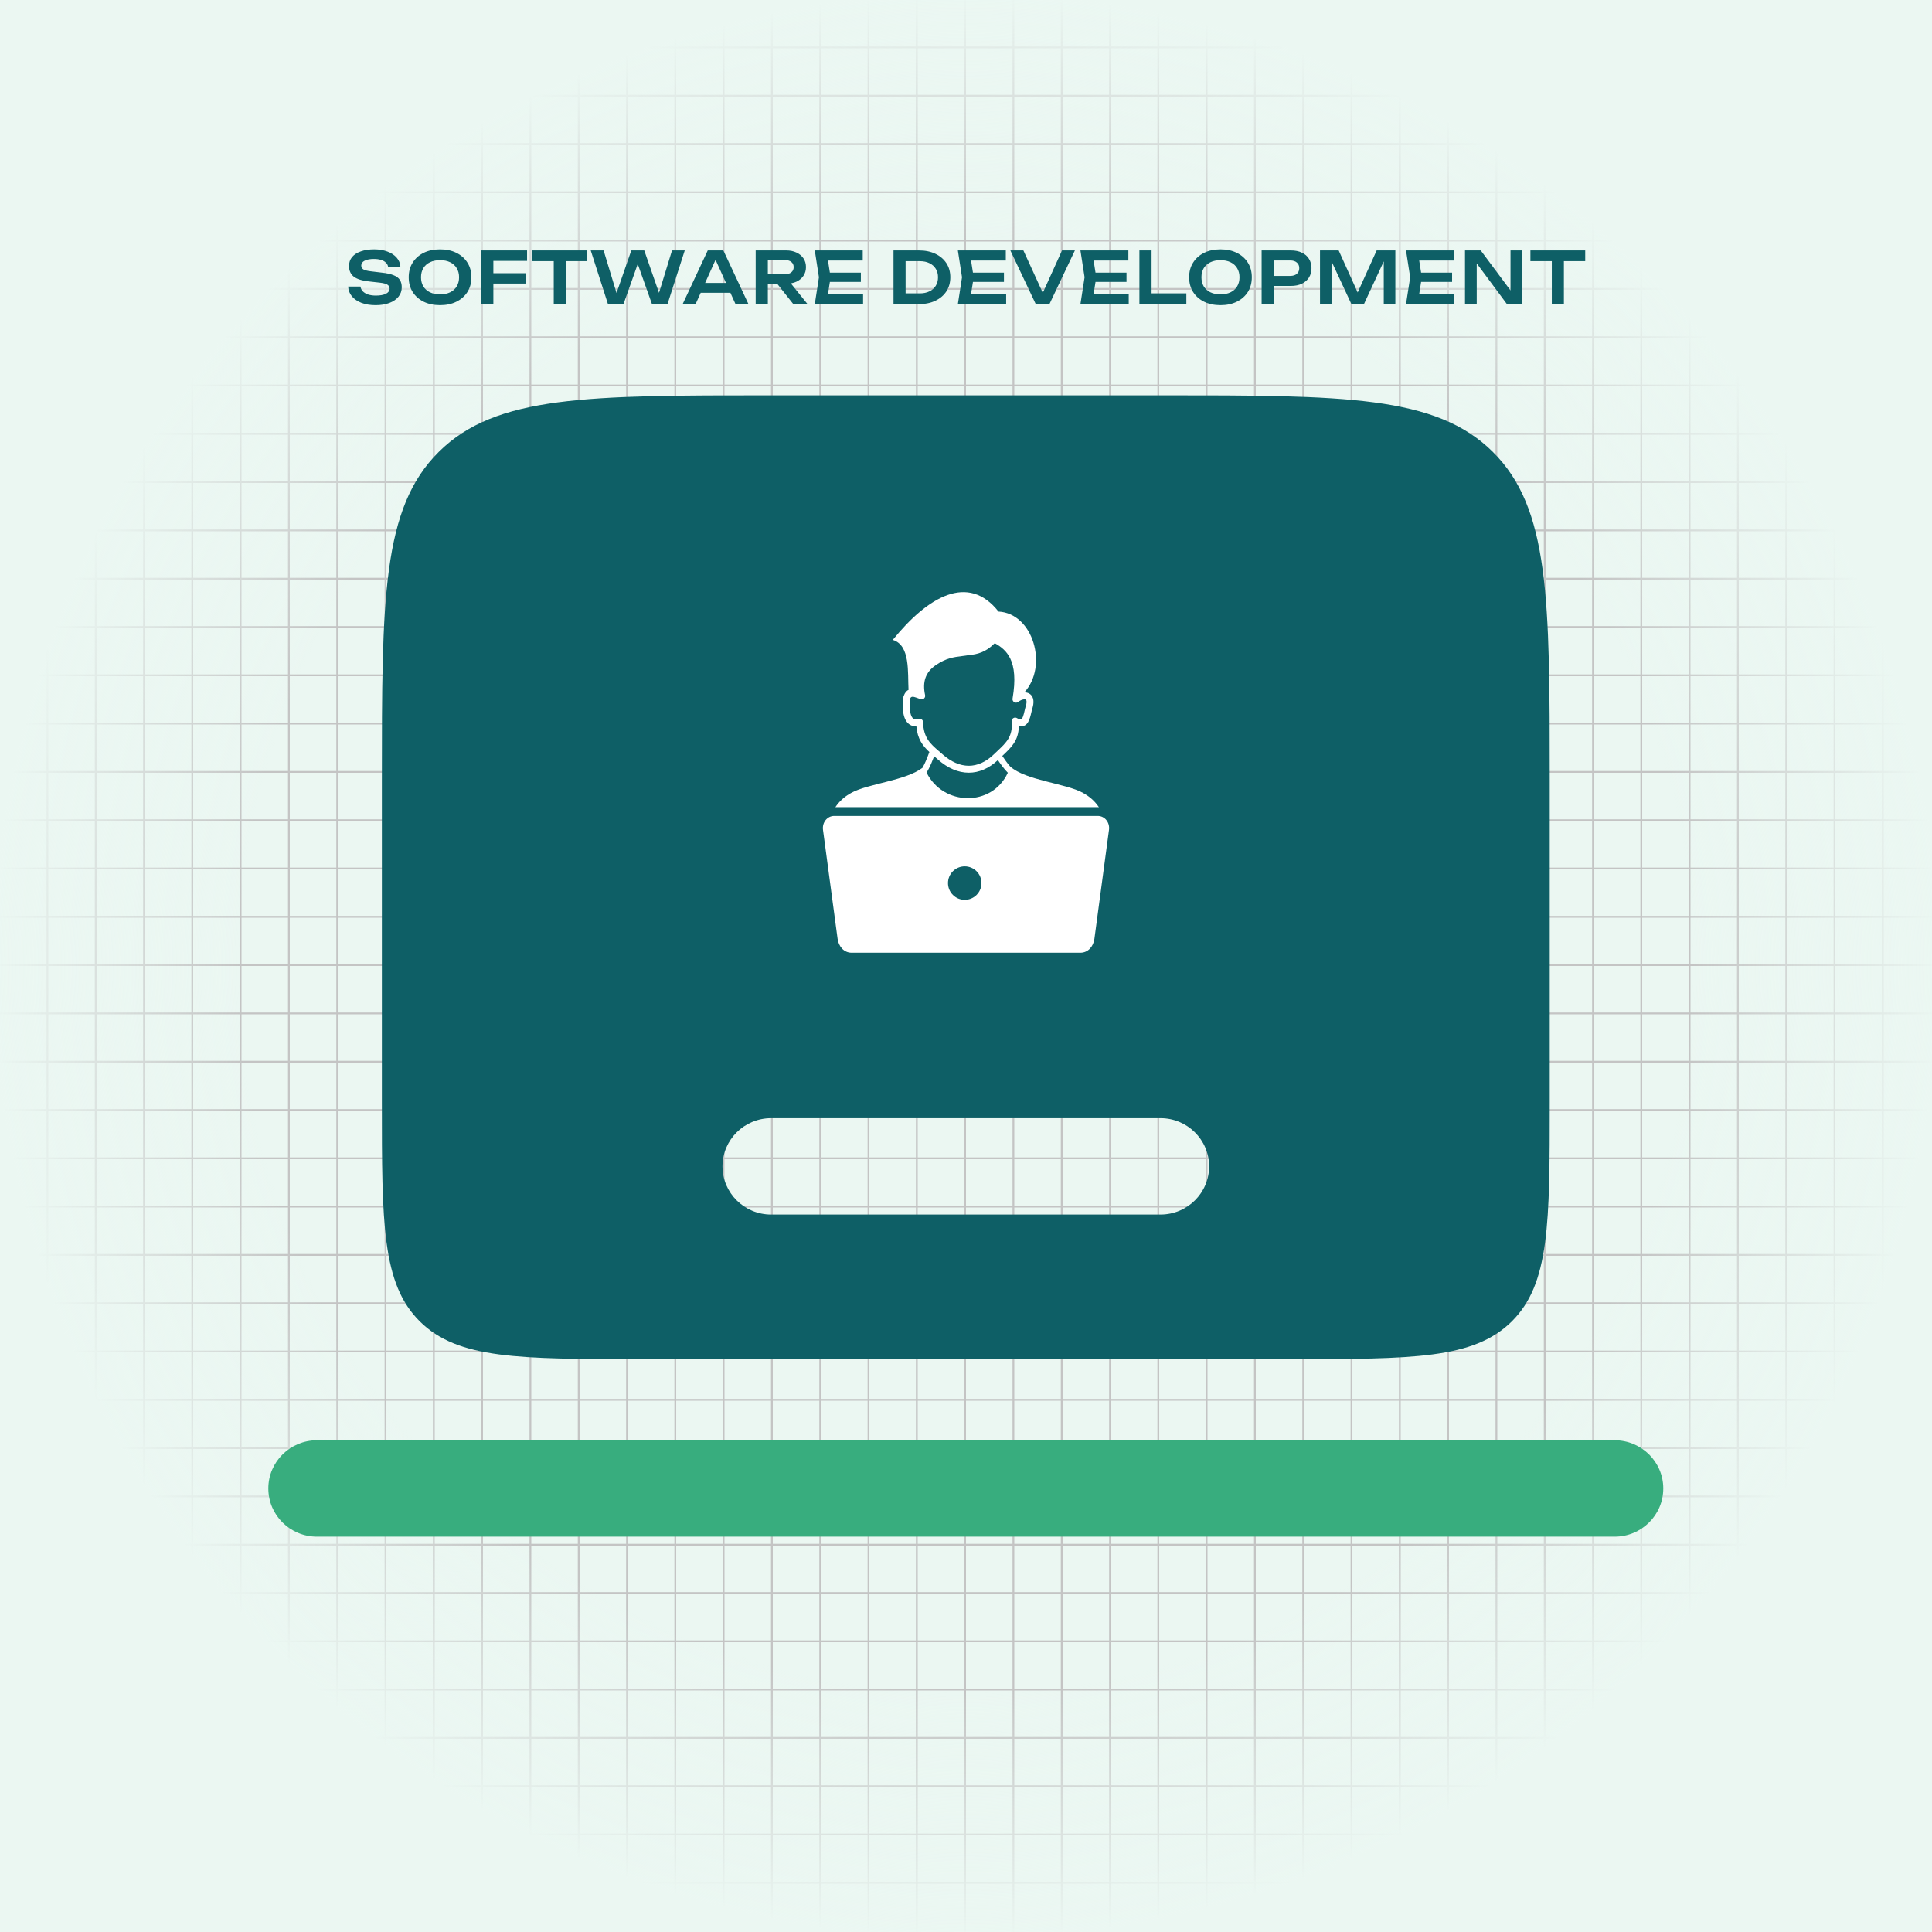
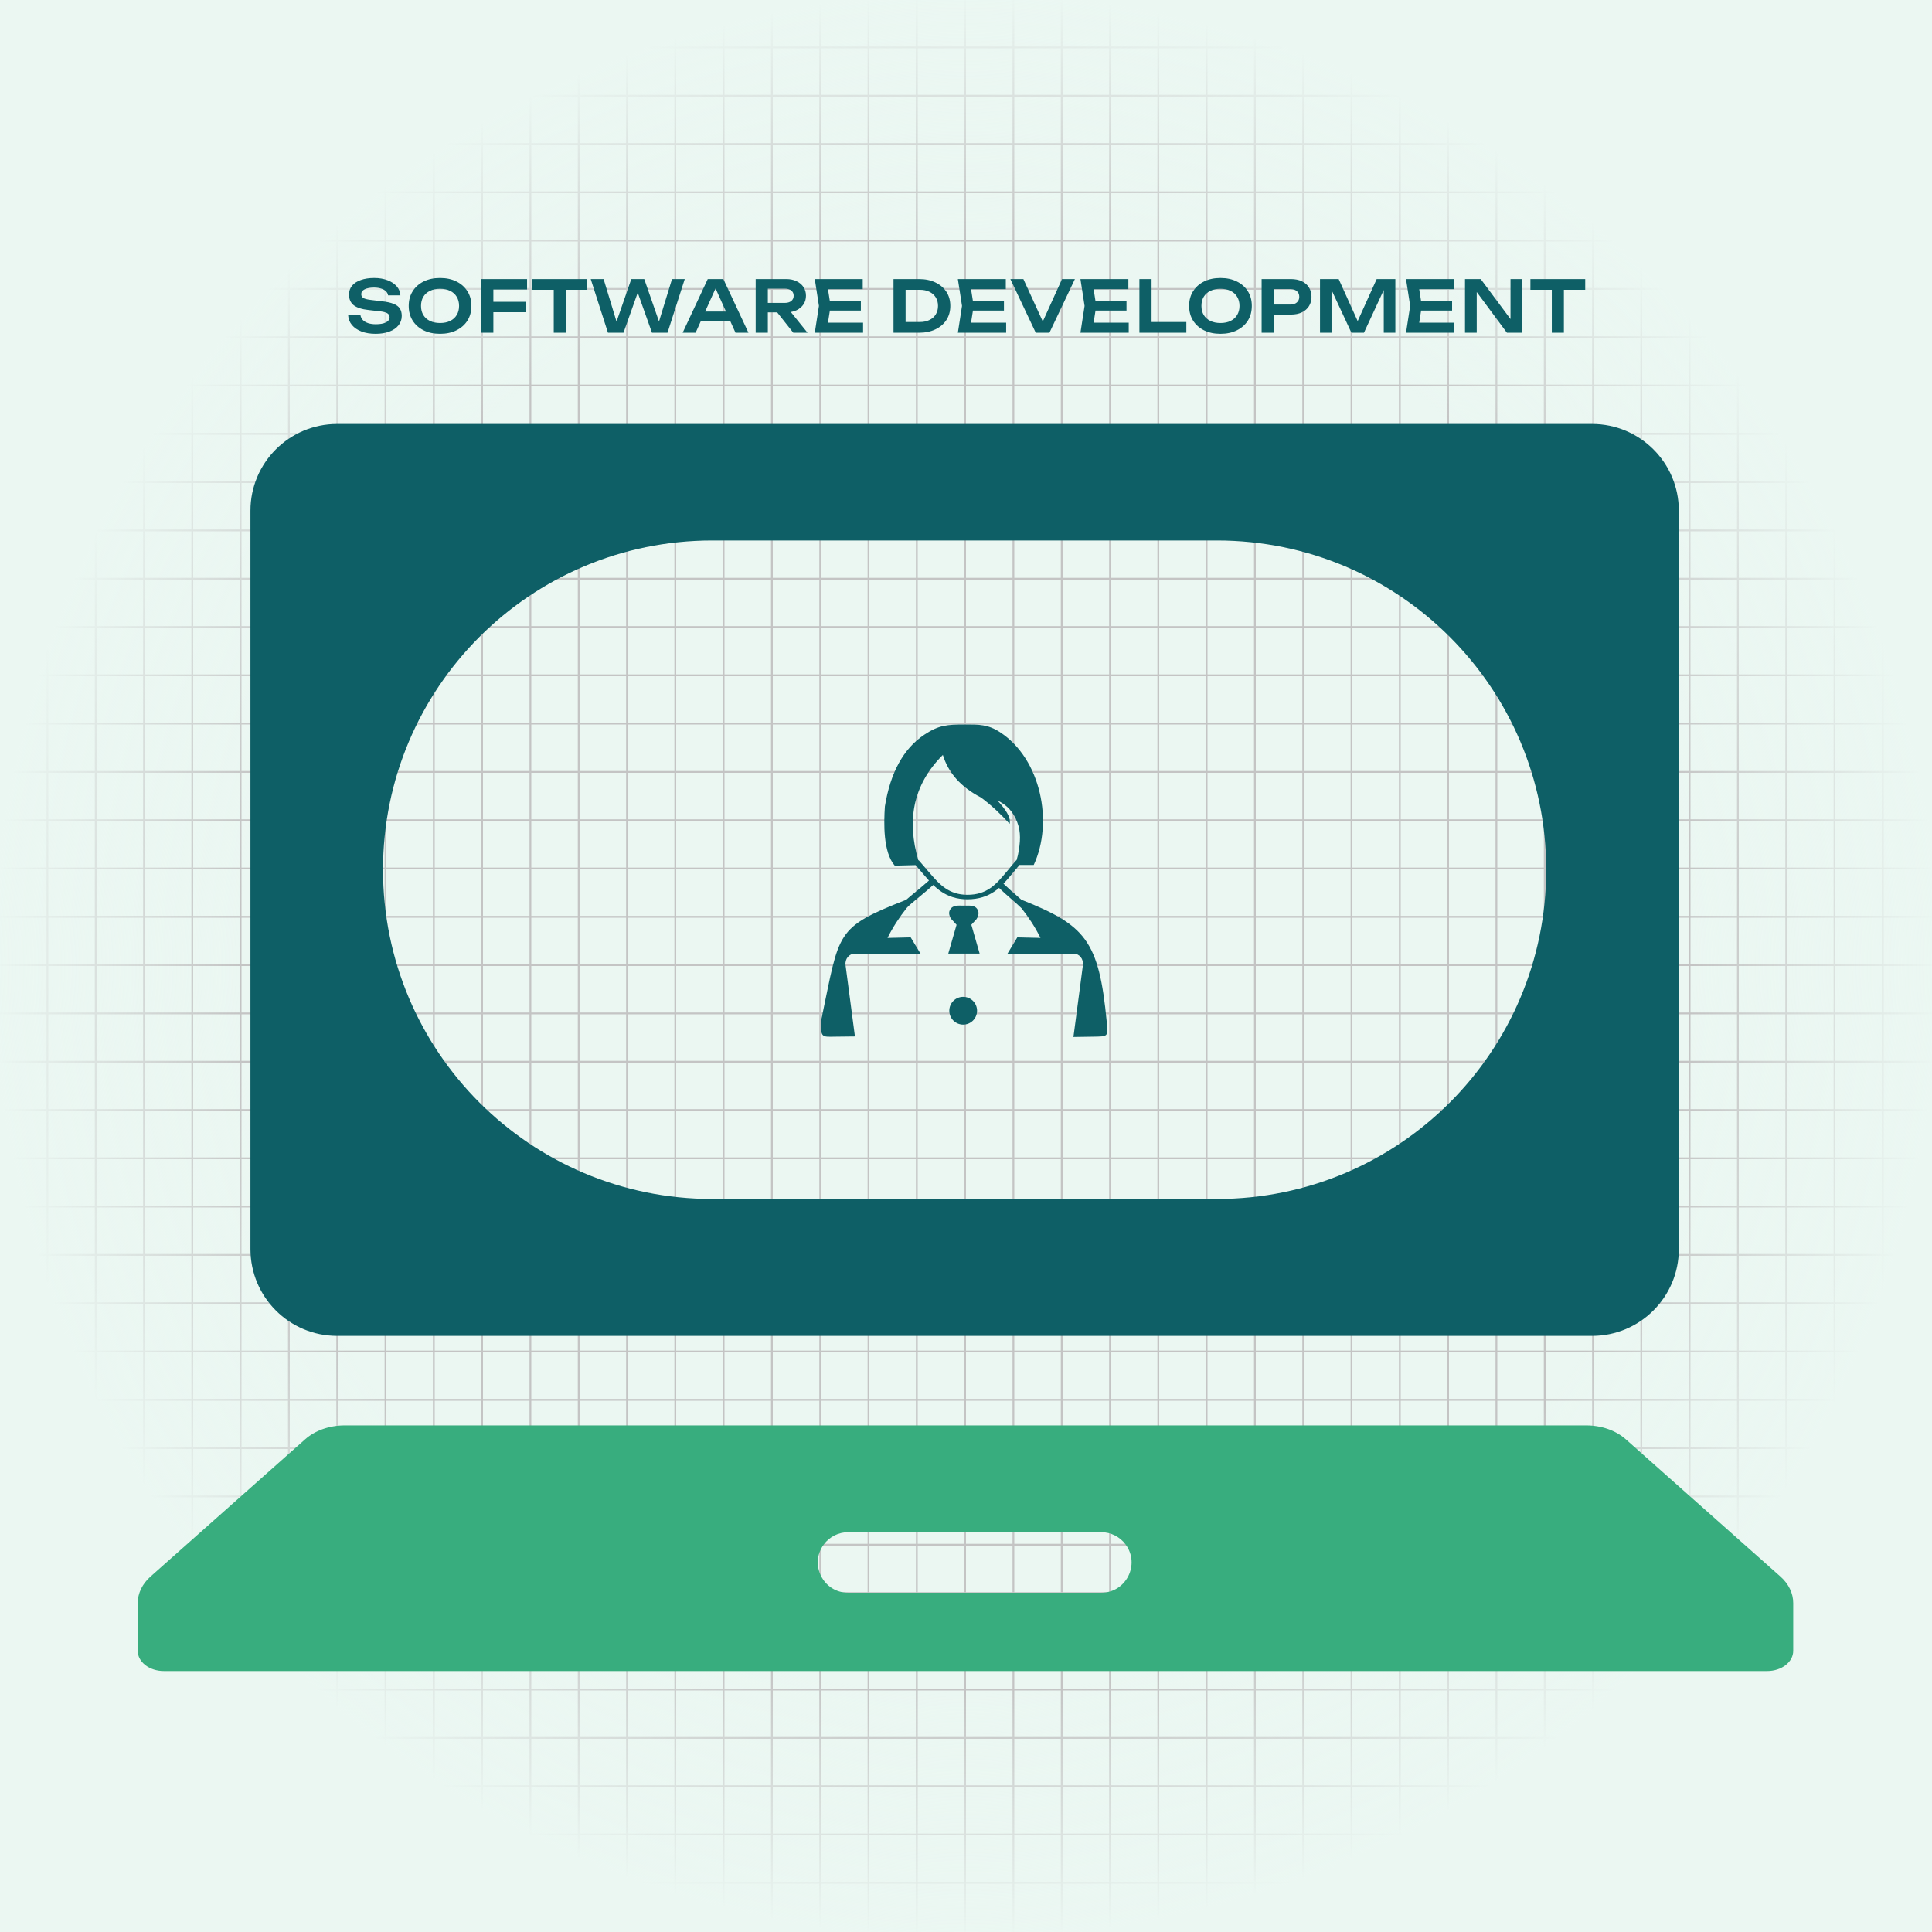
<svg xmlns="http://www.w3.org/2000/svg" width="1080" height="1080" viewBox="0 0 1080 1080" fill="none">
  <g clip-path="url(#clip0_236_498)">
    <rect width="1080" height="1080" fill="#EBF7F2" />
    <line y1="26.5" x2="1080" y2="26.5" stroke="#C4C4C4" />
    <line y1="53.5" x2="1080" y2="53.5" stroke="#C4C4C4" />
    <line y1="80.5" x2="1080" y2="80.5" stroke="#C4C4C4" />
    <line y1="107.5" x2="1080" y2="107.5" stroke="#C4C4C4" />
    <line y1="134.5" x2="1080" y2="134.5" stroke="#C4C4C4" />
    <line y1="161.5" x2="1080" y2="161.5" stroke="#C4C4C4" />
    <line y1="188.5" x2="1080" y2="188.5" stroke="#C4C4C4" />
    <line y1="215.5" x2="1080" y2="215.5" stroke="#C4C4C4" />
    <line y1="242.5" x2="1080" y2="242.5" stroke="#C4C4C4" />
    <line y1="269.5" x2="1080" y2="269.5" stroke="#C4C4C4" />
    <line y1="296.5" x2="1080" y2="296.5" stroke="#C4C4C4" />
    <line y1="323.5" x2="1080" y2="323.5" stroke="#C4C4C4" />
    <line y1="350.5" x2="1080" y2="350.5" stroke="#C4C4C4" />
    <line y1="377.5" x2="1080" y2="377.5" stroke="#C4C4C4" />
    <line y1="404.5" x2="1080" y2="404.5" stroke="#C4C4C4" />
    <line y1="431.5" x2="1080" y2="431.5" stroke="#C4C4C4" />
    <line y1="458.5" x2="1080" y2="458.5" stroke="#C4C4C4" />
    <line y1="485.5" x2="1080" y2="485.5" stroke="#C4C4C4" />
    <line y1="512.5" x2="1080" y2="512.5" stroke="#C4C4C4" />
    <line y1="539.5" x2="1080" y2="539.5" stroke="#C4C4C4" />
    <line y1="566.5" x2="1080" y2="566.5" stroke="#C4C4C4" />
    <line y1="593.5" x2="1080" y2="593.5" stroke="#C4C4C4" />
    <line y1="620.5" x2="1080" y2="620.5" stroke="#C4C4C4" />
    <line y1="647.5" x2="1080" y2="647.5" stroke="#C4C4C4" />
    <line y1="674.5" x2="1080" y2="674.5" stroke="#C4C4C4" />
    <line y1="701.5" x2="1080" y2="701.5" stroke="#C4C4C4" />
    <line y1="728.5" x2="1080" y2="728.5" stroke="#C4C4C4" />
    <line y1="755.5" x2="1080" y2="755.5" stroke="#C4C4C4" />
    <line y1="782.5" x2="1080" y2="782.5" stroke="#C4C4C4" />
    <line y1="809.5" x2="1080" y2="809.5" stroke="#C4C4C4" />
    <line y1="836.5" x2="1080" y2="836.5" stroke="#C4C4C4" />
    <line y1="863.5" x2="1080" y2="863.5" stroke="#C4C4C4" />
    <line y1="890.5" x2="1080" y2="890.5" stroke="#C4C4C4" />
    <line y1="917.5" x2="1080" y2="917.5" stroke="#C4C4C4" />
    <line y1="944.5" x2="1080" y2="944.5" stroke="#C4C4C4" />
    <line y1="971.5" x2="1080" y2="971.5" stroke="#C4C4C4" />
    <line y1="998.5" x2="1080" y2="998.5" stroke="#C4C4C4" />
    <line y1="1025.5" x2="1080" y2="1025.5" stroke="#C4C4C4" />
    <line y1="1052.5" x2="1080" y2="1052.5" stroke="#C4C4C4" />
    <line x1="26.5" y1="1080" x2="26.5" stroke="#C4C4C4" />
    <line x1="53.5" y1="1080" x2="53.5" stroke="#C4C4C4" />
    <line x1="80.5" y1="1080" x2="80.5" stroke="#C4C4C4" />
    <line x1="107.5" y1="1080" x2="107.5" stroke="#C4C4C4" />
    <line x1="134.5" y1="1080" x2="134.5" stroke="#C4C4C4" />
    <line x1="161.5" y1="1080" x2="161.5" stroke="#C4C4C4" />
    <line x1="188.5" y1="1080" x2="188.5" stroke="#C4C4C4" />
    <line x1="215.5" y1="1080" x2="215.5" stroke="#C4C4C4" />
    <line x1="242.5" y1="1080" x2="242.5" stroke="#C4C4C4" />
    <line x1="269.5" y1="1080" x2="269.5" stroke="#C4C4C4" />
    <line x1="296.5" y1="1080" x2="296.5" stroke="#C4C4C4" />
    <line x1="323.5" y1="1080" x2="323.5" stroke="#C4C4C4" />
    <line x1="350.5" y1="1080" x2="350.5" stroke="#C4C4C4" />
    <line x1="377.5" y1="1080" x2="377.5" stroke="#C4C4C4" />
    <line x1="404.5" y1="1080" x2="404.5" stroke="#C4C4C4" />
    <line x1="431.5" y1="1080" x2="431.5" stroke="#C4C4C4" />
    <line x1="458.5" y1="1080" x2="458.5" stroke="#C4C4C4" />
    <line x1="485.5" y1="1080" x2="485.5" stroke="#C4C4C4" />
    <line x1="512.5" y1="1080" x2="512.5" stroke="#C4C4C4" />
    <line x1="539.5" y1="1080" x2="539.5" stroke="#C4C4C4" />
    <line x1="566.5" y1="1080" x2="566.5" stroke="#C4C4C4" />
    <line x1="593.5" y1="1080" x2="593.5" stroke="#C4C4C4" />
    <line x1="620.5" y1="1080" x2="620.5" stroke="#C4C4C4" />
    <line x1="647.5" y1="1080" x2="647.5" stroke="#C4C4C4" />
    <line x1="674.5" y1="1080" x2="674.5" stroke="#C4C4C4" />
    <line x1="701.5" y1="1080" x2="701.5" stroke="#C4C4C4" />
    <line x1="728.5" y1="1080" x2="728.5" stroke="#C4C4C4" />
    <line x1="755.5" y1="1080" x2="755.5" stroke="#C4C4C4" />
    <line x1="782.5" y1="1080" x2="782.5" stroke="#C4C4C4" />
    <line x1="809.5" y1="1080" x2="809.5" stroke="#C4C4C4" />
    <line x1="836.5" y1="1080" x2="836.5" stroke="#C4C4C4" />
    <line x1="863.5" y1="1080" x2="863.5" stroke="#C4C4C4" />
    <line x1="890.5" y1="1080" x2="890.5" stroke="#C4C4C4" />
    <line x1="917.5" y1="1080" x2="917.5" stroke="#C4C4C4" />
    <line x1="944.5" y1="1080" x2="944.5" stroke="#C4C4C4" />
    <line x1="971.5" y1="1080" x2="971.5" stroke="#C4C4C4" />
    <line x1="998.5" y1="1080" x2="998.5" stroke="#C4C4C4" />
    <line x1="1025.5" y1="1080" x2="1025.5" stroke="#C4C4C4" />
    <line x1="1052.5" y1="1080" x2="1052.5" stroke="#C4C4C4" />
    <rect width="1080" height="1080" fill="url(#paint0_radial_236_498)" />
-     <path d="M194.622 160.2H201.502C201.662 161.213 202.102 162.107 202.822 162.88C203.569 163.627 204.556 164.213 205.782 164.64C207.036 165.04 208.476 165.24 210.102 165.24C212.476 165.24 214.342 164.907 215.702 164.24C217.089 163.547 217.782 162.587 217.782 161.36C217.782 160.4 217.382 159.667 216.582 159.16C215.809 158.627 214.356 158.24 212.222 158L206.182 157.32C202.289 156.893 199.462 155.987 197.702 154.6C195.969 153.187 195.102 151.227 195.102 148.72C195.102 146.747 195.676 145.067 196.822 143.68C197.996 142.293 199.636 141.24 201.742 140.52C203.849 139.773 206.329 139.4 209.182 139.4C211.956 139.4 214.422 139.813 216.582 140.64C218.742 141.44 220.462 142.573 221.742 144.04C223.022 145.48 223.716 147.173 223.822 149.12H216.942C216.809 148.24 216.409 147.48 215.742 146.84C215.102 146.173 214.209 145.667 213.062 145.32C211.916 144.947 210.569 144.76 209.022 144.76C206.862 144.76 205.142 145.08 203.862 145.72C202.582 146.36 201.942 147.267 201.942 148.44C201.942 149.347 202.316 150.053 203.062 150.56C203.836 151.04 205.182 151.4 207.102 151.64L213.382 152.4C216.156 152.693 218.356 153.173 219.982 153.84C221.636 154.48 222.809 155.347 223.502 156.44C224.222 157.533 224.582 158.92 224.582 160.6C224.582 162.6 223.969 164.36 222.742 165.88C221.542 167.373 219.849 168.533 217.662 169.36C215.476 170.187 212.916 170.6 209.982 170.6C206.996 170.6 204.369 170.173 202.102 169.32C199.836 168.44 198.049 167.227 196.742 165.68C195.436 164.107 194.729 162.28 194.622 160.2ZM245.992 170.6C242.499 170.6 239.432 169.947 236.792 168.64C234.179 167.333 232.139 165.52 230.672 163.2C229.205 160.853 228.472 158.12 228.472 155C228.472 151.88 229.205 149.16 230.672 146.84C232.139 144.493 234.179 142.667 236.792 141.36C239.432 140.053 242.499 139.4 245.992 139.4C249.485 139.4 252.539 140.053 255.152 141.36C257.792 142.667 259.845 144.493 261.312 146.84C262.779 149.16 263.512 151.88 263.512 155C263.512 158.12 262.779 160.853 261.312 163.2C259.845 165.52 257.792 167.333 255.152 168.64C252.539 169.947 249.485 170.6 245.992 170.6ZM245.992 164.56C248.179 164.56 250.059 164.173 251.632 163.4C253.232 162.627 254.459 161.52 255.312 160.08C256.192 158.64 256.632 156.947 256.632 155C256.632 153.053 256.192 151.36 255.312 149.92C254.459 148.48 253.232 147.373 251.632 146.6C250.059 145.827 248.179 145.44 245.992 145.44C243.832 145.44 241.952 145.827 240.352 146.6C238.752 147.373 237.512 148.48 236.632 149.92C235.779 151.36 235.352 153.053 235.352 155C235.352 156.947 235.779 158.64 236.632 160.08C237.512 161.52 238.752 162.627 240.352 163.4C241.952 164.173 243.832 164.56 245.992 164.56ZM272.274 152.72H293.954V158.52H272.274V152.72ZM294.634 140V145.84H272.354L275.794 142.36V170H268.994V140H294.634ZM309.549 143.04H316.309V170H309.549V143.04ZM297.589 140H328.229V146H297.589V140ZM369.621 167.24H367.301L375.661 140H382.781L373.141 170H364.461L355.021 143.44H357.981L348.541 170H339.861L330.221 140H337.421L345.701 167.24L343.461 167.2L352.901 140H360.141L369.621 167.24ZM389.439 163.68V158.16H410.239V163.68H389.439ZM404.359 140L418.399 170H411.159L398.879 142.76H401.119L388.839 170H381.599L395.639 140H404.359ZM427.148 153.32H438.708C440.228 153.32 441.428 152.973 442.308 152.28C443.215 151.56 443.668 150.573 443.668 149.32C443.668 148.067 443.215 147.093 442.308 146.4C441.428 145.707 440.228 145.36 438.708 145.36H426.148L429.228 141.88V170H422.428V140H439.508C441.695 140 443.615 140.4 445.268 141.2C446.922 141.973 448.215 143.053 449.148 144.44C450.082 145.827 450.548 147.453 450.548 149.32C450.548 151.16 450.082 152.773 449.148 154.16C448.215 155.547 446.922 156.64 445.268 157.44C443.615 158.213 441.695 158.6 439.508 158.6H427.148V153.32ZM432.348 155.96H440.108L451.428 170H443.468L432.348 155.96ZM481.232 152.4V157.6H459.752V152.4H481.232ZM464.312 155L462.312 167.72L459.352 164.36H482.472V170H455.472L457.792 155L455.472 140H482.272V145.64H459.352L462.312 142.28L464.312 155ZM513.717 140C517.21 140 520.264 140.627 522.877 141.88C525.517 143.133 527.57 144.88 529.037 147.12C530.504 149.36 531.237 151.987 531.237 155C531.237 157.987 530.504 160.613 529.037 162.88C527.57 165.12 525.517 166.867 522.877 168.12C520.264 169.373 517.21 170 513.717 170H499.477V140H513.717ZM506.237 167.32L502.797 164H514.237C516.264 164 518.037 163.627 519.557 162.88C521.104 162.133 522.29 161.08 523.117 159.72C523.944 158.36 524.357 156.787 524.357 155C524.357 153.187 523.944 151.613 523.117 150.28C522.29 148.92 521.104 147.867 519.557 147.12C518.037 146.373 516.264 146 514.237 146H502.797L506.237 142.68V167.32ZM561.21 152.4V157.6H539.73V152.4H561.21ZM544.29 155L542.29 167.72L539.33 164.36H562.45V170H535.45L537.77 155L535.45 140H562.25V145.64H539.33L542.29 142.28L544.29 155ZM584.437 167H581.437L593.677 140H600.877L586.637 170H578.997L564.797 140H572.077L584.437 167ZM629.724 152.4V157.6H608.244V152.4H629.724ZM612.804 155L610.804 167.72L607.844 164.36H630.964V170H603.964L606.284 155L603.964 140H630.764V145.64H607.844L610.804 142.28L612.804 155ZM643.735 140V167L640.655 164H663.175V170H636.935V140H643.735ZM682.251 170.6C678.758 170.6 675.691 169.947 673.051 168.64C670.438 167.333 668.398 165.52 666.931 163.2C665.465 160.853 664.731 158.12 664.731 155C664.731 151.88 665.465 149.16 666.931 146.84C668.398 144.493 670.438 142.667 673.051 141.36C675.691 140.053 678.758 139.4 682.251 139.4C685.745 139.4 688.798 140.053 691.411 141.36C694.051 142.667 696.105 144.493 697.571 146.84C699.038 149.16 699.771 151.88 699.771 155C699.771 158.12 699.038 160.853 697.571 163.2C696.105 165.52 694.051 167.333 691.411 168.64C688.798 169.947 685.745 170.6 682.251 170.6ZM682.251 164.56C684.438 164.56 686.318 164.173 687.891 163.4C689.491 162.627 690.718 161.52 691.571 160.08C692.451 158.64 692.891 156.947 692.891 155C692.891 153.053 692.451 151.36 691.571 149.92C690.718 148.48 689.491 147.373 687.891 146.6C686.318 145.827 684.438 145.44 682.251 145.44C680.091 145.44 678.211 145.827 676.611 146.6C675.011 147.373 673.771 148.48 672.891 149.92C672.038 151.36 671.611 153.053 671.611 155C671.611 156.947 672.038 158.64 672.891 160.08C673.771 161.52 675.011 162.627 676.611 163.4C678.211 164.173 680.091 164.56 682.251 164.56ZM721.613 140C723.987 140 726.04 140.413 727.773 141.24C729.507 142.067 730.827 143.227 731.733 144.72C732.667 146.213 733.133 147.947 733.133 149.92C733.133 151.893 732.667 153.627 731.733 155.12C730.827 156.587 729.507 157.747 727.773 158.6C726.04 159.427 723.987 159.84 721.613 159.84H708.373V154.24H721.253C722.827 154.24 724.053 153.853 724.933 153.08C725.84 152.307 726.293 151.253 726.293 149.92C726.293 148.56 725.84 147.507 724.933 146.76C724.053 145.987 722.827 145.6 721.253 145.6H708.973L712.053 142.36V170H705.253V140H721.613ZM780.009 140V170H773.529V142.28L775.249 142.4L762.449 170H755.449L742.649 142.48L744.329 142.32V170H737.889V140H748.329L760.409 166.72H757.489L769.569 140H780.009ZM811.732 152.4V157.6H790.252V152.4H811.732ZM794.812 155L792.812 167.72L789.852 164.36H812.972V170H785.972L788.292 155L785.972 140H812.772V145.64H789.852L792.812 142.28L794.812 155ZM846.743 165.52L844.383 165.88V140H850.983V170H842.383L823.183 144.12L825.503 143.76V170H818.943V140H827.743L846.743 165.52ZM867.467 143.04H874.227V170H867.467V143.04ZM855.507 140H886.147V146H855.507V140Z" fill="#0E5F66" />
-     <path fill-rule="evenodd" clip-rule="evenodd" d="M150 832.062C150 817.186 162.179 805.125 177.201 805.125H902.578C917.599 805.125 929.778 817.186 929.778 832.062C929.778 846.938 917.599 859 902.578 859H177.201C162.179 859 150 846.938 150 832.062Z" fill="#38AD7E" />
-     <path fill-rule="evenodd" clip-rule="evenodd" d="M245.339 252.56C213.471 284.119 213.471 334.913 213.471 436.502V616.089C213.471 683.812 213.471 717.676 234.716 738.716C255.962 759.756 290.157 759.756 358.546 759.756H721.234C789.62 759.756 823.817 759.756 845.062 738.716C866.308 717.676 866.308 683.812 866.308 616.089V436.502C866.308 334.913 866.308 284.119 834.44 252.56C802.572 221 751.28 221 648.697 221H431.083C328.5 221 277.208 221 245.339 252.56ZM403.881 652.004C403.881 637.128 416.06 625.067 431.083 625.067H648.697C663.718 625.067 675.897 637.128 675.897 652.004C675.897 666.88 663.718 678.942 648.697 678.942H431.083C416.06 678.942 403.881 666.88 403.881 652.004Z" fill="#0E5F66" />
-     <path fill-rule="evenodd" clip-rule="evenodd" d="M499.071 357.706C518.657 333.505 541.23 320.342 558.18 341.871C577.66 342.892 586.011 372.46 572.612 387.042C573.573 387.03 574.476 387.227 575.26 387.656C576.285 388.216 577.061 389.123 577.451 390.407C577.841 391.672 577.841 393.312 577.29 395.349L577.223 395.55C576.978 396.271 576.765 397.186 576.549 398.127C575.65 402.021 574.661 406.301 570.224 406.064C569.987 406.049 569.755 406.025 569.518 405.986C569.357 414.033 565.424 417.737 560.281 422.573C561.66 424.587 563.043 426.616 564.702 428.492L564.706 428.484C573.408 436.319 595.835 437.887 605.416 443.235C608.446 444.922 611.185 447.073 613.388 449.982C613.707 450.4 614.007 450.821 614.295 451.243C614.082 451.227 613.881 451.219 613.7 451.219H466.972C467.252 450.806 467.547 450.392 467.859 449.982C470.062 447.073 472.8 444.922 475.831 443.235C485.112 438.057 506.223 436.421 515.666 429.213C516.253 428.208 516.864 426.939 517.455 425.596C518.219 423.846 518.937 421.99 519.528 420.378C515.784 416.91 512.907 413.162 512.257 406.013L511.811 406.021C510.771 406.005 509.774 405.769 508.84 405.237C506.771 404.062 505.644 401.82 505.1 399.262C504.403 396.011 504.635 392.157 504.97 389.722C504.994 389.552 505.037 389.394 505.1 389.245C505.821 387.223 506.732 386.131 507.871 385.666C507.354 376.007 508.986 360.705 499.071 357.706ZM466.302 456.122H613.7C617.447 456.122 620.505 459.637 619.93 463.925L611.784 524.776C611.225 529.028 608.273 532.579 603.981 532.579H476.02C471.729 532.579 468.785 529.028 468.217 524.776L460.067 463.925C459.504 459.633 462.55 456.122 466.302 456.122ZM539.287 484.295C544.454 484.295 548.647 488.484 548.647 493.651C548.647 498.821 544.454 503.011 539.287 503.011C534.121 503.011 529.932 498.821 529.932 493.651C529.932 488.484 534.121 484.295 539.287 484.295ZM557.825 424.898C552.734 429.639 547.189 431.944 541.557 431.944C535.658 431.948 529.754 429.426 524.265 424.539L522.334 422.853L522.204 422.742C521.695 424.098 521.116 425.548 520.513 426.928C519.685 428.807 518.803 430.577 517.947 431.858C527.193 450.601 554.519 451.255 563.378 431.964C561.152 429.71 559.469 427.302 557.825 424.898ZM555.567 359.987C551.098 364.492 546.369 365.788 541.735 366.194C540.367 366.435 539.035 366.6 537.707 366.766C533.262 367.314 528.824 367.861 522.952 371.928C520.178 373.844 518.33 376.165 517.372 378.864C516.391 381.647 516.324 384.894 517.136 388.587C517.21 388.927 517.192 389.281 517.083 389.612C516.973 389.943 516.777 390.239 516.514 390.468C516.252 390.697 515.932 390.852 515.59 390.915C515.247 390.979 514.893 390.949 514.566 390.829L512.316 390.005C510.487 389.367 509.341 389.154 508.793 390.458C508.513 392.594 508.336 395.814 508.899 398.455C509.234 400.019 509.809 401.324 510.755 401.863C511.09 402.053 511.461 402.139 511.855 402.143C512.351 402.151 512.907 402.041 513.498 401.86C513.668 401.808 513.841 401.781 514.022 401.777C515.094 401.753 515.985 402.6 516.009 403.668C516.221 412.468 520.123 415.83 524.872 419.917L526.85 421.635C531.618 425.879 536.639 428.07 541.557 428.07C546.342 428.067 551.122 425.978 555.583 421.674L557.593 419.767C562.574 415.089 566.243 411.641 565.538 403.243C565.51 402.825 565.609 402.395 565.857 402.021C566.139 401.592 566.581 401.292 567.084 401.188C567.587 401.083 568.111 401.183 568.541 401.465C568.864 401.678 569.187 401.852 569.506 401.974L569.589 402.001C569.881 402.108 570.164 402.171 570.425 402.187C571.611 402.25 572.214 399.637 572.761 397.26C573.006 396.208 573.242 395.184 573.55 394.293C573.885 393.024 573.92 392.129 573.743 391.546C573.668 391.302 573.55 391.14 573.404 391.061C573.171 390.935 572.825 390.896 572.411 390.935C571.422 391.026 570.231 391.55 569.112 392.397C568.901 392.558 568.659 392.673 568.401 392.736C568.144 392.799 567.876 392.808 567.615 392.764C567.107 392.677 566.654 392.392 566.355 391.972C566.057 391.551 565.937 391.03 566.023 390.522C567.855 379.842 567.016 372.882 564.742 368.133C562.748 363.976 559.567 361.453 556.119 359.57L555.567 359.987Z" fill="white" />
+     <path d="M188.464 746.764H889.987C916.761 746.764 938.477 725.045 938.477 698.273V285.464C938.477 258.719 916.759 237 889.987 237H188.464C161.69 237 140 258.719 140 285.464V698.273C140 725.045 161.69 746.764 188.464 746.764ZM214.106 486.177C214.106 384.529 296.509 302.127 398.157 302.127H680.292C781.94 302.127 864.342 384.529 864.342 486.177V486.177C864.342 587.826 781.94 670.228 680.292 670.228H398.157C296.509 670.228 214.106 587.826 214.106 486.177V486.177Z" fill="#0E5F66" />
+     <path d="M995.249 881.277L908.773 804.516C903.21 799.601 895.217 796.805 886.772 796.805H192.649C184.204 796.805 176.212 799.601 170.648 804.516L84.174 881.277C79.541 885.373 77 890.654 77 896.106V922.851C77 929.092 83.523 934.118 91.574 934.118H987.851C995.929 934.118 1002.42 929.092 1002.42 922.851V896.106C1002.42 890.654 999.882 885.373 995.249 881.277ZM474.108 890.343C460.22 890.343 452.248 874.533 460.507 863.367V863.367C463.696 859.054 468.743 856.509 474.108 856.509H615.619C620.987 856.509 626.037 859.057 629.226 863.375V863.375C637.476 874.542 629.503 890.343 615.619 890.343H474.108Z" fill="#38AD7E" />
+     <path d="M194.622 176.2H201.502C201.662 177.213 202.102 178.107 202.822 178.88C203.569 179.627 204.556 180.213 205.782 180.64C207.036 181.04 208.476 181.24 210.102 181.24C212.476 181.24 214.342 180.907 215.702 180.24C217.089 179.547 217.782 178.587 217.782 177.36C217.782 176.4 217.382 175.667 216.582 175.16C215.809 174.627 214.356 174.24 212.222 174L206.182 173.32C202.289 172.893 199.462 171.987 197.702 170.6C195.969 169.187 195.102 167.227 195.102 164.72C195.102 162.747 195.676 161.067 196.822 159.68C197.996 158.293 199.636 157.24 201.742 156.52C203.849 155.773 206.329 155.4 209.182 155.4C211.956 155.4 214.422 155.813 216.582 156.64C218.742 157.44 220.462 158.573 221.742 160.04C223.022 161.48 223.716 163.173 223.822 165.12H216.942C216.809 164.24 216.409 163.48 215.742 162.84C215.102 162.173 214.209 161.667 213.062 161.32C211.916 160.947 210.569 160.76 209.022 160.76C206.862 160.76 205.142 161.08 203.862 161.72C202.582 162.36 201.942 163.267 201.942 164.44C201.942 165.347 202.316 166.053 203.062 166.56C203.836 167.04 205.182 167.4 207.102 167.64L213.382 168.4C216.156 168.693 218.356 169.173 219.982 169.84C221.636 170.48 222.809 171.347 223.502 172.44C224.222 173.533 224.582 174.92 224.582 176.6C224.582 178.6 223.969 180.36 222.742 181.88C221.542 183.373 219.849 184.533 217.662 185.36C215.476 186.187 212.916 186.6 209.982 186.6C206.996 186.6 204.369 186.173 202.102 185.32C199.836 184.44 198.049 183.227 196.742 181.68C195.436 180.107 194.729 178.28 194.622 176.2ZM245.992 186.6C242.499 186.6 239.432 185.947 236.792 184.64C234.179 183.333 232.139 181.52 230.672 179.2C229.205 176.853 228.472 174.12 228.472 171C228.472 167.88 229.205 165.16 230.672 162.84C232.139 160.493 234.179 158.667 236.792 157.36C239.432 156.053 242.499 155.4 245.992 155.4C249.485 155.4 252.539 156.053 255.152 157.36C257.792 158.667 259.845 160.493 261.312 162.84C262.779 165.16 263.512 167.88 263.512 171C263.512 174.12 262.779 176.853 261.312 179.2C259.845 181.52 257.792 183.333 255.152 184.64C252.539 185.947 249.485 186.6 245.992 186.6ZM245.992 180.56C248.179 180.56 250.059 180.173 251.632 179.4C253.232 178.627 254.459 177.52 255.312 176.08C256.192 174.64 256.632 172.947 256.632 171C256.632 169.053 256.192 167.36 255.312 165.92C254.459 164.48 253.232 163.373 251.632 162.6C250.059 161.827 248.179 161.44 245.992 161.44C243.832 161.44 241.952 161.827 240.352 162.6C238.752 163.373 237.512 164.48 236.632 165.92C235.779 167.36 235.352 169.053 235.352 171C235.352 172.947 235.779 174.64 236.632 176.08C237.512 177.52 238.752 178.627 240.352 179.4C241.952 180.173 243.832 180.56 245.992 180.56ZM272.274 168.72H293.954V174.52H272.274V168.72ZM294.634 156V161.84H272.354L275.794 158.36V186H268.994V156H294.634ZM309.549 159.04H316.309V186H309.549V159.04ZM297.589 156H328.229V162H297.589V156ZM369.621 183.24H367.301L375.661 156H382.781L373.141 186H364.461L355.021 159.44H357.981L348.541 186H339.861L330.221 156H337.421L345.701 183.24L343.461 183.2L352.901 156H360.141L369.621 183.24ZM389.439 179.68V174.16H410.239V179.68H389.439ZM404.359 156L418.399 186H411.159L398.879 158.76H401.119L388.839 186H381.599L395.639 156H404.359ZM427.148 169.32H438.708C440.228 169.32 441.428 168.973 442.308 168.28C443.215 167.56 443.668 166.573 443.668 165.32C443.668 164.067 443.215 163.093 442.308 162.4C441.428 161.707 440.228 161.36 438.708 161.36H426.148L429.228 157.88V186H422.428V156H439.508C441.695 156 443.615 156.4 445.268 157.2C446.922 157.973 448.215 159.053 449.148 160.44C450.082 161.827 450.548 163.453 450.548 165.32C450.548 167.16 450.082 168.773 449.148 170.16C448.215 171.547 446.922 172.64 445.268 173.44C443.615 174.213 441.695 174.6 439.508 174.6H427.148V169.32ZM432.348 171.96H440.108L451.428 186H443.468L432.348 171.96ZM481.232 168.4V173.6H459.752V168.4H481.232ZM464.312 171L462.312 183.72L459.352 180.36H482.472V186H455.472L457.792 171L455.472 156H482.272V161.64H459.352L462.312 158.28L464.312 171ZM513.717 156C517.21 156 520.264 156.627 522.877 157.88C525.517 159.133 527.57 160.88 529.037 163.12C530.504 165.36 531.237 167.987 531.237 171C531.237 173.987 530.504 176.613 529.037 178.88C527.57 181.12 525.517 182.867 522.877 184.12C520.264 185.373 517.21 186 513.717 186H499.477V156H513.717ZM506.237 183.32L502.797 180H514.237C516.264 180 518.037 179.627 519.557 178.88C521.104 178.133 522.29 177.08 523.117 175.72C523.944 174.36 524.357 172.787 524.357 171C524.357 169.187 523.944 167.613 523.117 166.28C522.29 164.92 521.104 163.867 519.557 163.12C518.037 162.373 516.264 162 514.237 162H502.797L506.237 158.68V183.32ZM561.21 168.4V173.6H539.73V168.4H561.21ZM544.29 171L542.29 183.72L539.33 180.36H562.45V186H535.45L537.77 171L535.45 156H562.25V161.64H539.33L542.29 158.28L544.29 171ZM584.437 183H581.437L593.677 156H600.877L586.637 186H578.997L564.797 156H572.077L584.437 183ZM629.724 168.4V173.6H608.244V168.4H629.724ZM612.804 171L610.804 183.72L607.844 180.36H630.964V186H603.964L606.284 171L603.964 156H630.764V161.64H607.844L610.804 158.28L612.804 171ZM643.735 156V183L640.655 180H663.175V186H636.935V156H643.735ZM682.251 186.6C678.758 186.6 675.691 185.947 673.051 184.64C670.438 183.333 668.398 181.52 666.931 179.2C665.465 176.853 664.731 174.12 664.731 171C664.731 167.88 665.465 165.16 666.931 162.84C668.398 160.493 670.438 158.667 673.051 157.36C675.691 156.053 678.758 155.4 682.251 155.4C685.745 155.4 688.798 156.053 691.411 157.36C694.051 158.667 696.105 160.493 697.571 162.84C699.038 165.16 699.771 167.88 699.771 171C699.771 174.12 699.038 176.853 697.571 179.2C696.105 181.52 694.051 183.333 691.411 184.64C688.798 185.947 685.745 186.6 682.251 186.6ZM682.251 180.56C684.438 180.56 686.318 180.173 687.891 179.4C689.491 178.627 690.718 177.52 691.571 176.08C692.451 174.64 692.891 172.947 692.891 171C692.891 169.053 692.451 167.36 691.571 165.92C690.718 164.48 689.491 163.373 687.891 162.6C686.318 161.827 684.438 161.44 682.251 161.44C680.091 161.44 678.211 161.827 676.611 162.6C675.011 163.373 673.771 164.48 672.891 165.92C672.038 167.36 671.611 169.053 671.611 171C671.611 172.947 672.038 174.64 672.891 176.08C673.771 177.52 675.011 178.627 676.611 179.4C678.211 180.173 680.091 180.56 682.251 180.56ZM721.613 156C723.987 156 726.04 156.413 727.773 157.24C729.507 158.067 730.827 159.227 731.733 160.72C732.667 162.213 733.133 163.947 733.133 165.92C733.133 167.893 732.667 169.627 731.733 171.12C730.827 172.587 729.507 173.747 727.773 174.6C726.04 175.427 723.987 175.84 721.613 175.84H708.373V170.24H721.253C722.827 170.24 724.053 169.853 724.933 169.08C725.84 168.307 726.293 167.253 726.293 165.92C726.293 164.56 725.84 163.507 724.933 162.76C724.053 161.987 722.827 161.6 721.253 161.6H708.973L712.053 158.36V186H705.253V156H721.613ZM780.009 156V186H773.529V158.28L775.249 158.4L762.449 186H755.449L742.649 158.48L744.329 158.32V186H737.889V156H748.329L760.409 182.72H757.489L769.569 156H780.009ZM811.732 168.4V173.6H790.252V168.4H811.732ZM794.812 171L792.812 183.72L789.852 180.36H812.972V186H785.972L788.292 171L785.972 156H812.772V161.64H789.852L792.812 158.28L794.812 171ZM846.743 181.52L844.383 181.88V156H850.983V186H842.383L823.183 160.12L825.503 159.76V186H818.943V156H827.743L846.743 181.52ZM867.467 159.04H874.227V186H867.467V159.04ZM855.507 156H886.147V162H855.507V156Z" fill="#0E5F66" />
+     <path fill-rule="evenodd" clip-rule="evenodd" d="M513.322 480.804C513.535 480.903 513.706 481.031 513.848 481.188L520.145 488.508C522.675 491.45 525.318 494.435 528.616 496.638C531.786 498.756 535.638 500.192 540.741 500.206C546.256 500.22 550.292 498.728 553.562 496.482C556.959 494.151 559.645 490.967 562.289 487.797L565.743 483.647C566.155 483.149 566.311 482.979 566.468 482.794C566.894 482.296 567.363 481.756 567.832 481.159C567.946 481.017 568.102 480.889 568.287 480.79C568.856 478.956 569.282 477.023 569.581 475.005C570.561 468.452 570.59 463.349 567.633 457.308C565.089 452.092 561.479 449.391 557.57 447.458C561.806 452.177 565.288 456.754 564.378 460.521C559.219 454.849 553.888 449.903 548.373 445.809C536.846 439.854 530.066 431.78 527.053 422.015C509.953 439.1 506.983 459.085 513.322 480.804ZM581.634 524.299C578.621 518.243 575.067 512.814 571.045 507.725C569.964 506.616 567.861 504.769 565.558 502.764C563.099 500.618 560.441 498.287 558.48 496.354C557.684 497.05 556.831 497.704 555.935 498.316C552.055 500.959 547.279 502.722 540.755 502.722C534.657 502.708 530.066 501.016 526.299 498.5C524.594 497.363 523.087 496.084 521.694 494.719C519.519 496.724 516.662 499.083 514.004 501.286C510.65 504.058 507.608 506.574 507.025 507.384C506.954 507.483 506.883 507.569 506.798 507.64C502.747 512.757 499.151 518.229 496.123 524.313L509.086 524L514.559 533.083H477.844C474.731 533.083 472.201 535.997 472.67 539.564L477.915 579.378C474.12 579.406 470.424 579.449 466.857 579.505C459.238 579.633 458.442 580.188 459.252 569.328C469.5 520.83 466.515 518.712 506.556 503.006C507.963 501.755 509.825 500.22 511.773 498.614C514.445 496.411 517.302 494.037 519.292 492.232C518.581 491.45 517.899 490.654 517.217 489.872L511.815 483.604L507.807 483.704L500.174 483.903C493.621 476.355 494.034 460.151 494.659 450.798C497.715 431.993 504.993 418.447 516.833 410.63C524.849 405.3 529.64 405.015 539.007 405.001C547.194 405.001 552.211 404.816 559.176 409.422C581.918 424.389 588.968 459.725 577.853 483.533H569.908C569.737 483.746 569.566 483.945 569.396 484.13L568.685 484.954L565.231 489.105C563.852 490.754 562.474 492.417 560.953 493.98C562.857 495.856 565.43 498.102 567.804 500.178C568.927 501.158 569.993 502.096 570.945 502.949C606.523 517.135 614.326 525.379 618.676 571.247C619.472 579.704 619.401 579.335 611.284 579.505C607.66 579.577 603.907 579.633 600.055 579.676L605.343 539.564C605.812 535.997 603.282 533.083 600.169 533.083H563.199L568.671 524L581.634 524.299ZM538.424 557.232C542.716 557.232 546.185 560.715 546.185 564.993C546.185 569.286 542.702 572.754 538.424 572.754C534.131 572.754 530.663 569.271 530.663 564.993C530.663 560.715 534.131 557.232 538.424 557.232ZM530.094 533.069L534.728 516.964L531.828 513.794C530.521 511.89 530.237 510.227 530.961 508.791C532.525 505.693 535.766 506.261 538.808 506.261C541.977 506.261 545.9 505.664 546.895 509.63C547.222 510.966 546.81 512.345 545.886 513.78L542.986 516.95L547.62 533.054H530.094V533.069Z" fill="#0E5F66" />
  </g>
  <defs>
    <radialGradient id="paint0_radial_236_498" cx="0" cy="0" r="1" gradientUnits="userSpaceOnUse" gradientTransform="translate(540 540) rotate(90) scale(540)">
      <stop offset="0.745" stop-color="#EBF7F2" stop-opacity="0" />
      <stop offset="1" stop-color="#EBF7F2" />
    </radialGradient>
    <clipPath id="clip0_236_498">
      <rect width="1080" height="1080" fill="white" />
    </clipPath>
  </defs>
</svg>
